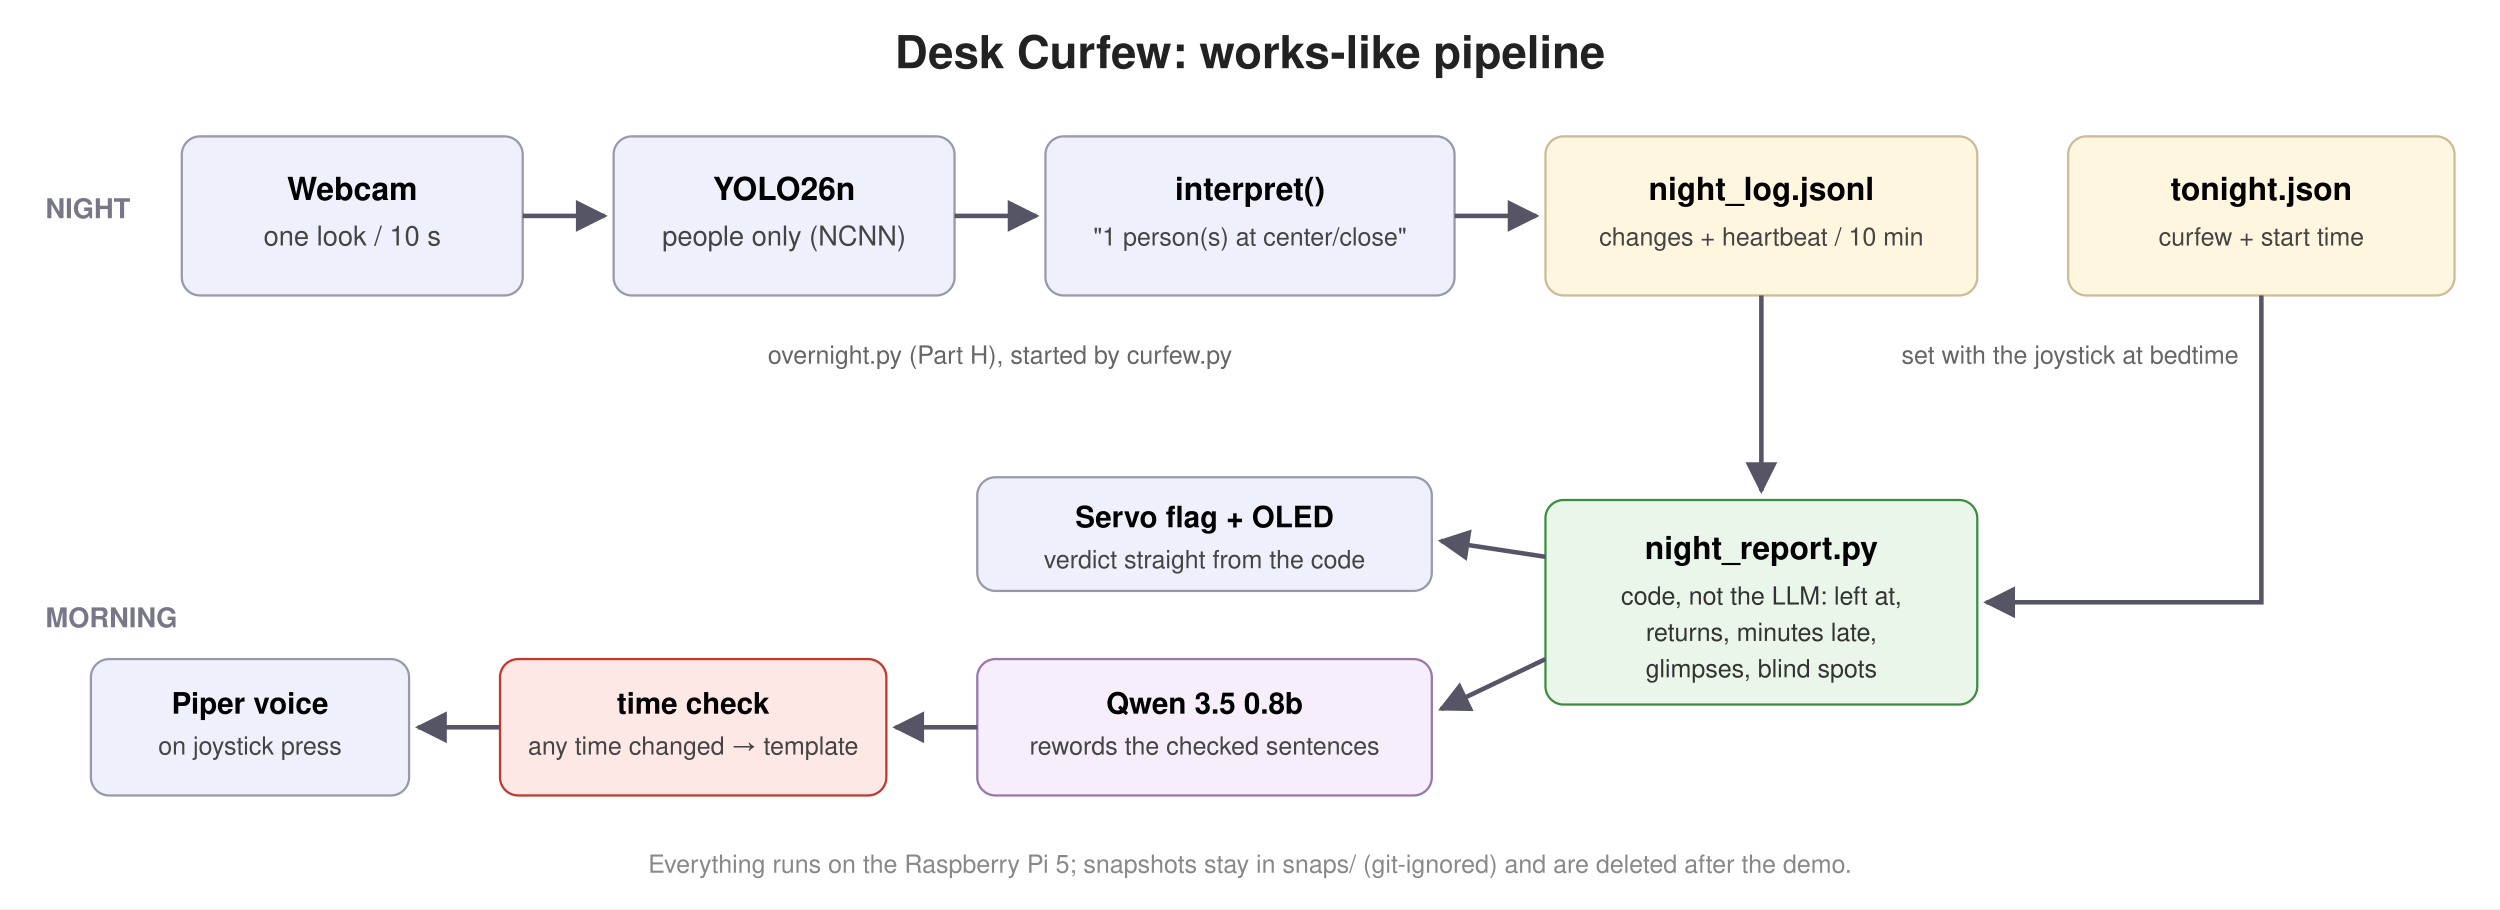
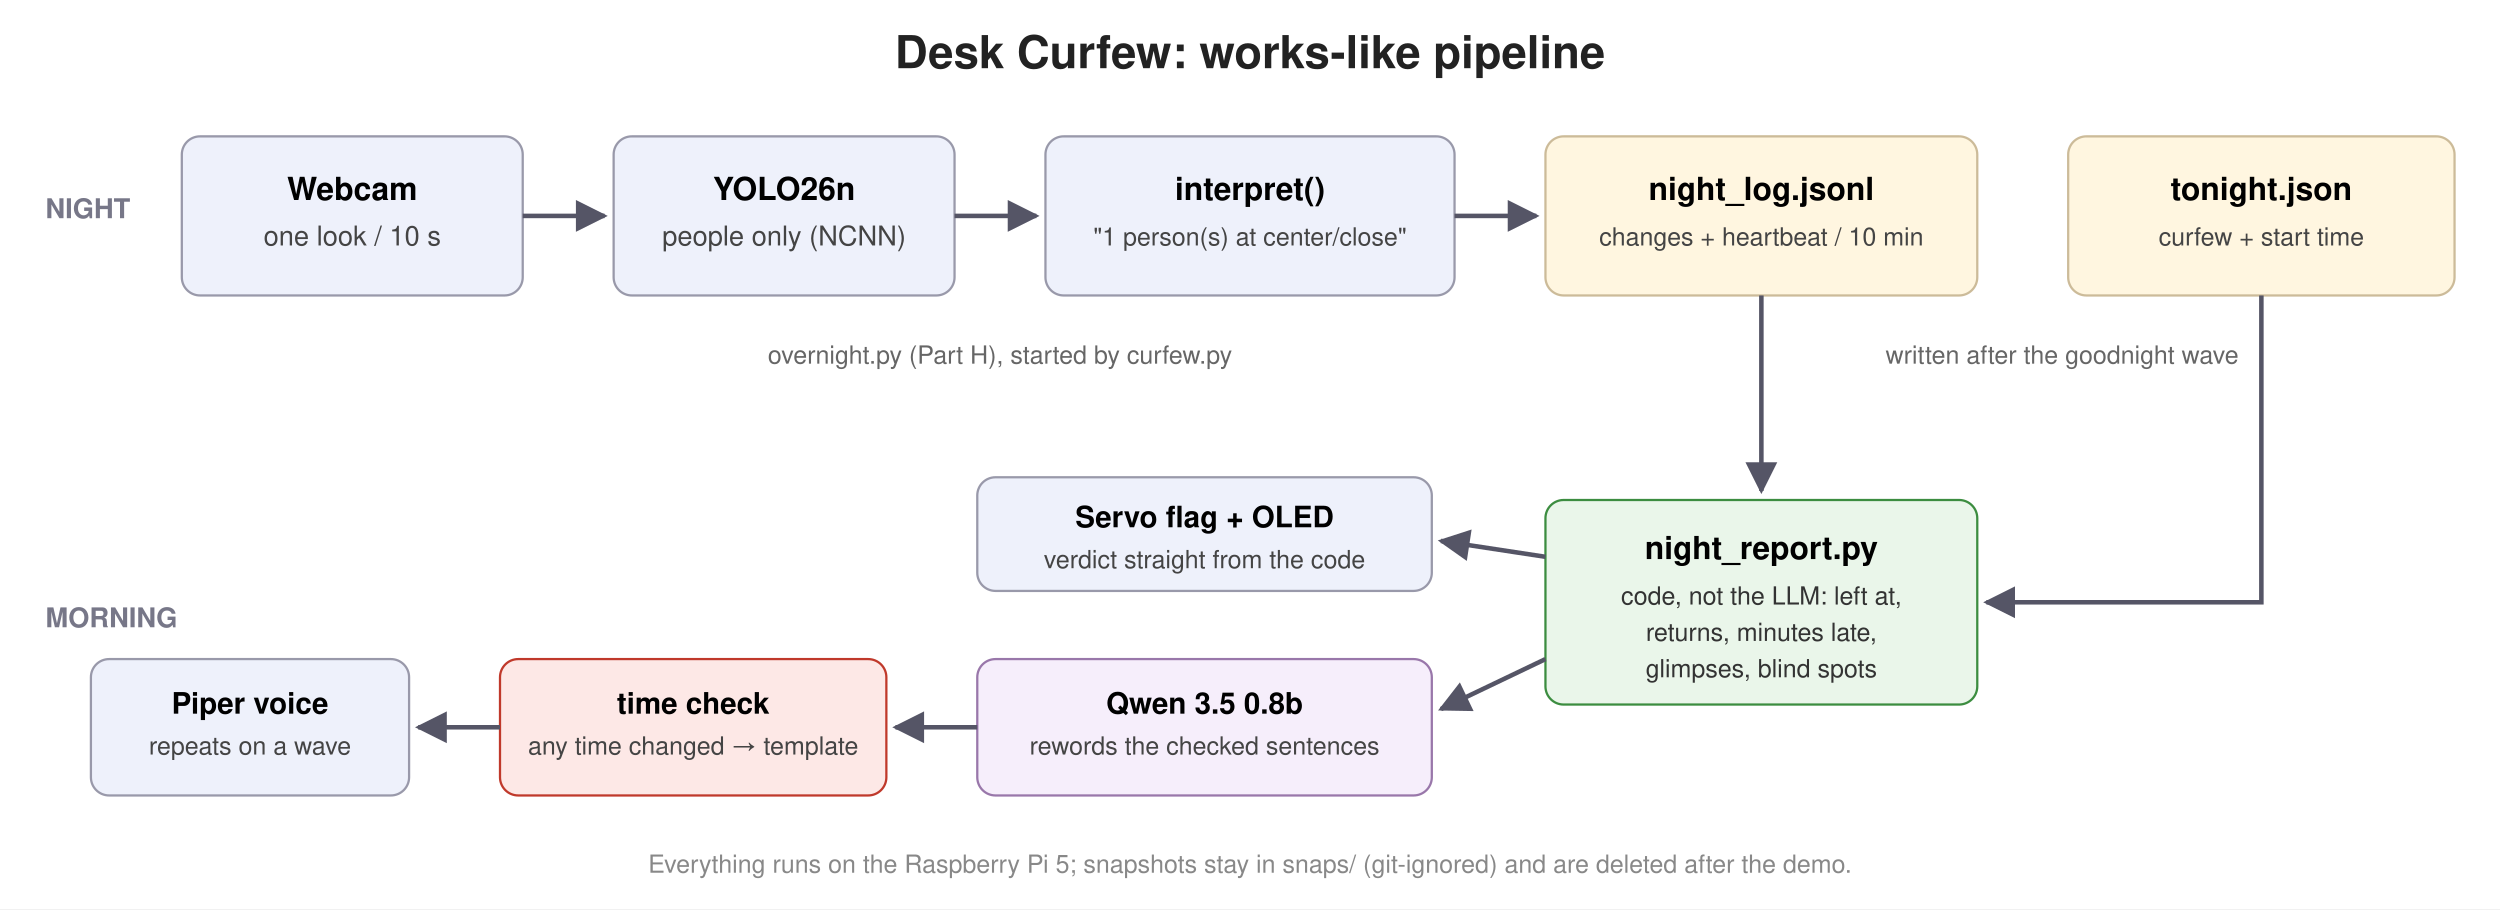
<svg xmlns="http://www.w3.org/2000/svg" viewBox="0 0 1100 400" font-family="Helvetica, Arial, sans-serif">
  <rect width="1100" height="400" fill="#ffffff" />
  <defs>
    <marker id="a" viewBox="0 0 10 10" refX="9" refY="5" markerWidth="7" markerHeight="7" orient="auto">
      <path d="M0,0 L10,5 L0,10 z" fill="#556" />
    </marker>
  </defs>
  <text x="550" y="30" text-anchor="middle" font-size="20" font-weight="bold" fill="#222">Desk Curfew: works-like pipeline</text>
  <text x="20" y="96" font-size="12" font-weight="bold" fill="#778">NIGHT</text>
  <text x="20" y="276" font-size="12" font-weight="bold" fill="#778">MORNING</text>
  <rect x="80" y="60" width="150" height="70" rx="8" fill="#eef1fb" stroke="#99a" />
  <text x="155" y="88" text-anchor="middle" font-size="14" font-weight="bold">Webcam</text>
  <text x="155" y="108" text-anchor="middle" font-size="12" fill="#444">one look / 10 s</text>
  <rect x="270" y="60" width="150" height="70" rx="8" fill="#eef1fb" stroke="#99a" />
  <text x="345" y="88" text-anchor="middle" font-size="14" font-weight="bold">YOLO26n</text>
  <text x="345" y="108" text-anchor="middle" font-size="12" fill="#444">people only (NCNN)</text>
  <rect x="460" y="60" width="180" height="70" rx="8" fill="#eef1fb" stroke="#99a" />
  <text x="550" y="88" text-anchor="middle" font-size="14" font-weight="bold">interpret()</text>
  <text x="550" y="108" text-anchor="middle" font-size="11" fill="#444">"1 person(s) at center/close"</text>
  <rect x="680" y="60" width="190" height="70" rx="8" fill="#fff6e0" stroke="#cb9" />
  <text x="775" y="88" text-anchor="middle" font-size="14" font-weight="bold">night_log.jsonl</text>
  <text x="775" y="108" text-anchor="middle" font-size="11" fill="#444">changes + heartbeat / 10 min</text>
  <rect x="910" y="60" width="170" height="70" rx="8" fill="#fff6e0" stroke="#cb9" />
  <text x="995" y="88" text-anchor="middle" font-size="14" font-weight="bold">tonight.json</text>
  <text x="995" y="108" text-anchor="middle" font-size="11" fill="#444">curfew + start time</text>
  <line x1="230" y1="95" x2="266" y2="95" stroke="#556" stroke-width="2" marker-end="url(#a)" />
  <line x1="420" y1="95" x2="456" y2="95" stroke="#556" stroke-width="2" marker-end="url(#a)" />
  <line x1="640" y1="95" x2="676" y2="95" stroke="#556" stroke-width="2" marker-end="url(#a)" />
-   <text x="985" y="160" text-anchor="end" font-size="11" fill="#666">set with the joystick at bedtime</text>
+   <text x="985" y="160" text-anchor="end" font-size="11" fill="#666">written after the goodnight wave</text>
  <text x="440" y="160" text-anchor="middle" font-size="11" fill="#666">overnight.py (Part H), started by curfew.py</text>
  <rect x="680" y="220" width="190" height="90" rx="8" fill="#eaf6ea" stroke="#3c8d40" />
  <text x="775" y="246" text-anchor="middle" font-size="14" font-weight="bold">night_report.py</text>
  <text x="775" y="266" text-anchor="middle" font-size="11" fill="#333">code, not the LLM: left at,</text>
  <text x="775" y="282" text-anchor="middle" font-size="11" fill="#333">returns, minutes late,</text>
  <text x="775" y="298" text-anchor="middle" font-size="11" fill="#333">glimpses, blind spots</text>
  <line x1="775" y1="130" x2="775" y2="216" stroke="#556" stroke-width="2" marker-end="url(#a)" />
  <path d="M995,130 L995,265 L874,265" fill="none" stroke="#556" stroke-width="2" marker-end="url(#a)" />
  <rect x="430" y="210" width="200" height="50" rx="8" fill="#eef1fb" stroke="#99a" />
  <text x="530" y="232" text-anchor="middle" font-size="13" font-weight="bold">Servo flag + OLED</text>
  <text x="530" y="250" text-anchor="middle" font-size="11" fill="#444">verdict straight from the code</text>
  <line x1="680" y1="245" x2="634" y2="238" stroke="#556" stroke-width="2" marker-end="url(#a)" />
  <rect x="430" y="290" width="200" height="60" rx="8" fill="#f6eefb" stroke="#97a" />
  <text x="530" y="314" text-anchor="middle" font-size="13" font-weight="bold">Qwen 3.5 0.8b</text>
  <text x="530" y="332" text-anchor="middle" font-size="11" fill="#444">rewords the checked sentences</text>
  <line x1="680" y1="290" x2="634" y2="312" stroke="#556" stroke-width="2" marker-end="url(#a)" />
  <rect x="220" y="290" width="170" height="60" rx="8" fill="#fde8e6" stroke="#c0392b" />
  <text x="305" y="314" text-anchor="middle" font-size="13" font-weight="bold">time check</text>
  <text x="305" y="332" text-anchor="middle" font-size="11" fill="#444">any time changed → template</text>
  <line x1="430" y1="320" x2="394" y2="320" stroke="#556" stroke-width="2" marker-end="url(#a)" />
  <rect x="40" y="290" width="140" height="60" rx="8" fill="#eef1fb" stroke="#99a" />
  <text x="110" y="314" text-anchor="middle" font-size="13" font-weight="bold">Piper voice</text>
-   <text x="110" y="332" text-anchor="middle" font-size="11" fill="#444">on joystick press</text>
+   <text x="110" y="332" text-anchor="middle" font-size="11" fill="#444">repeats on a wave</text>
  <line x1="220" y1="320" x2="184" y2="320" stroke="#556" stroke-width="2" marker-end="url(#a)" />
  <text x="550" y="384" text-anchor="middle" font-size="11" fill="#888">Everything runs on the Raspberry Pi 5; snapshots stay in snaps/ (git-ignored) and are deleted after the demo.</text>
</svg>
